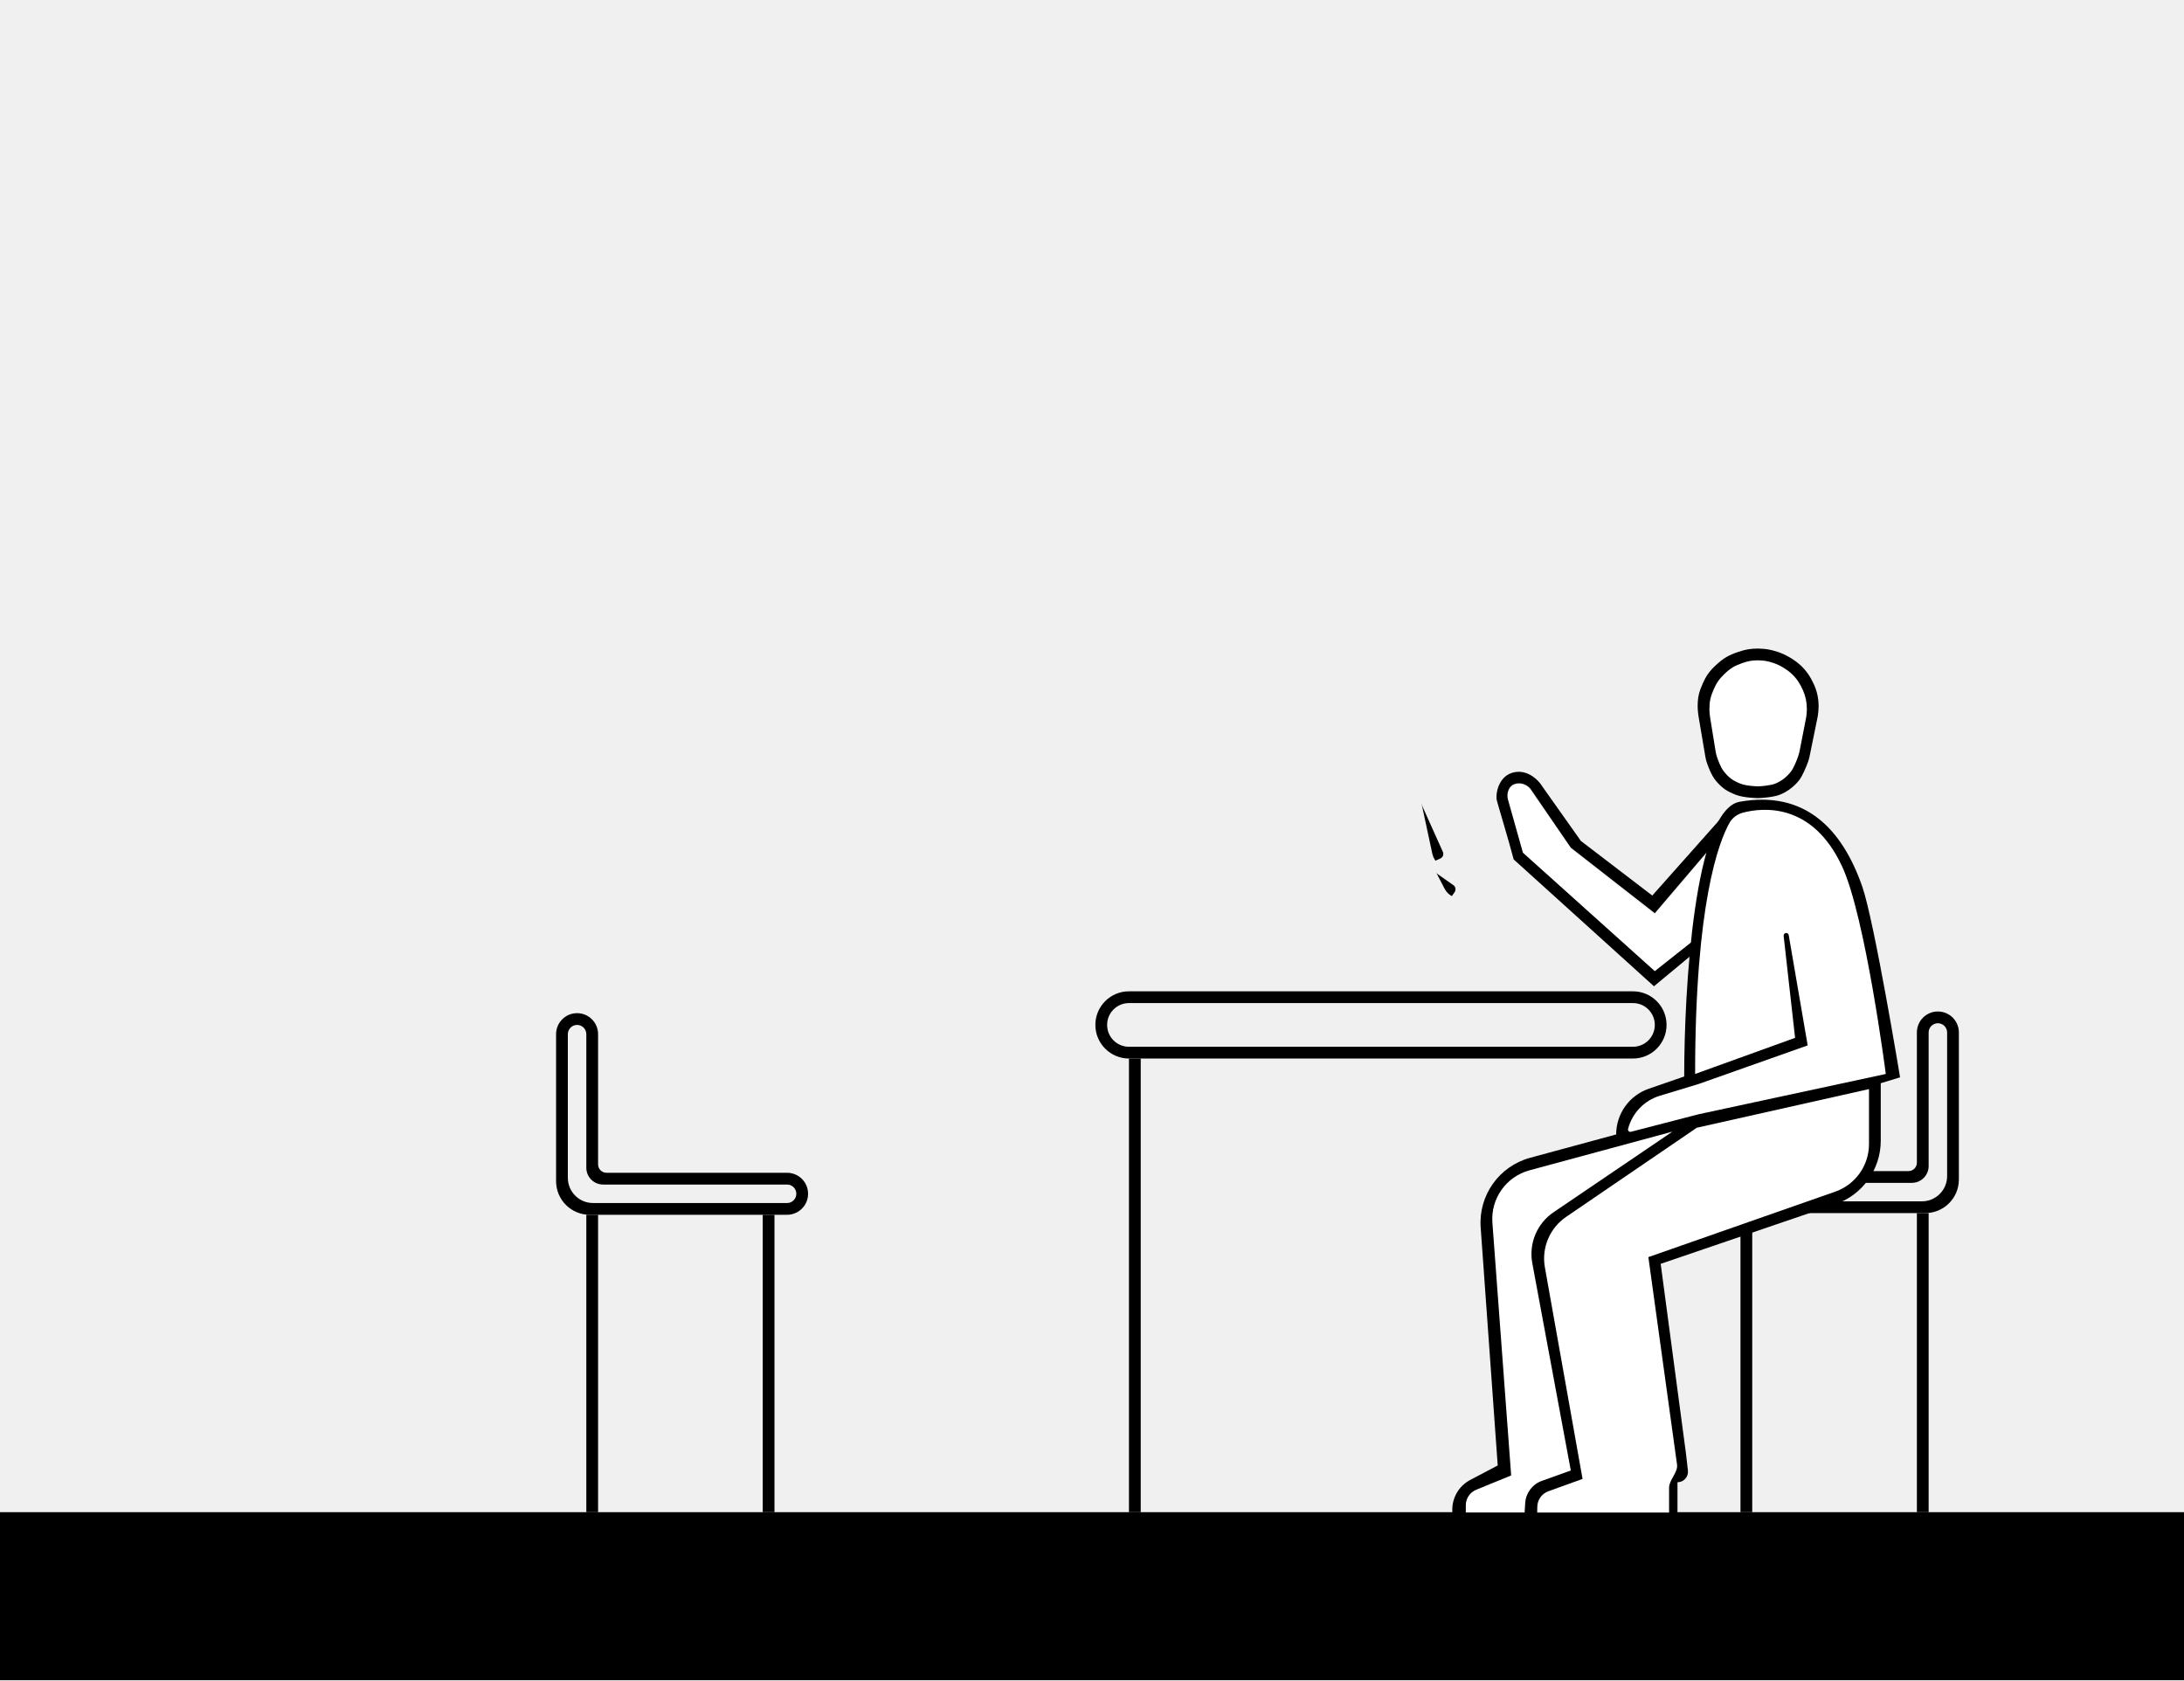
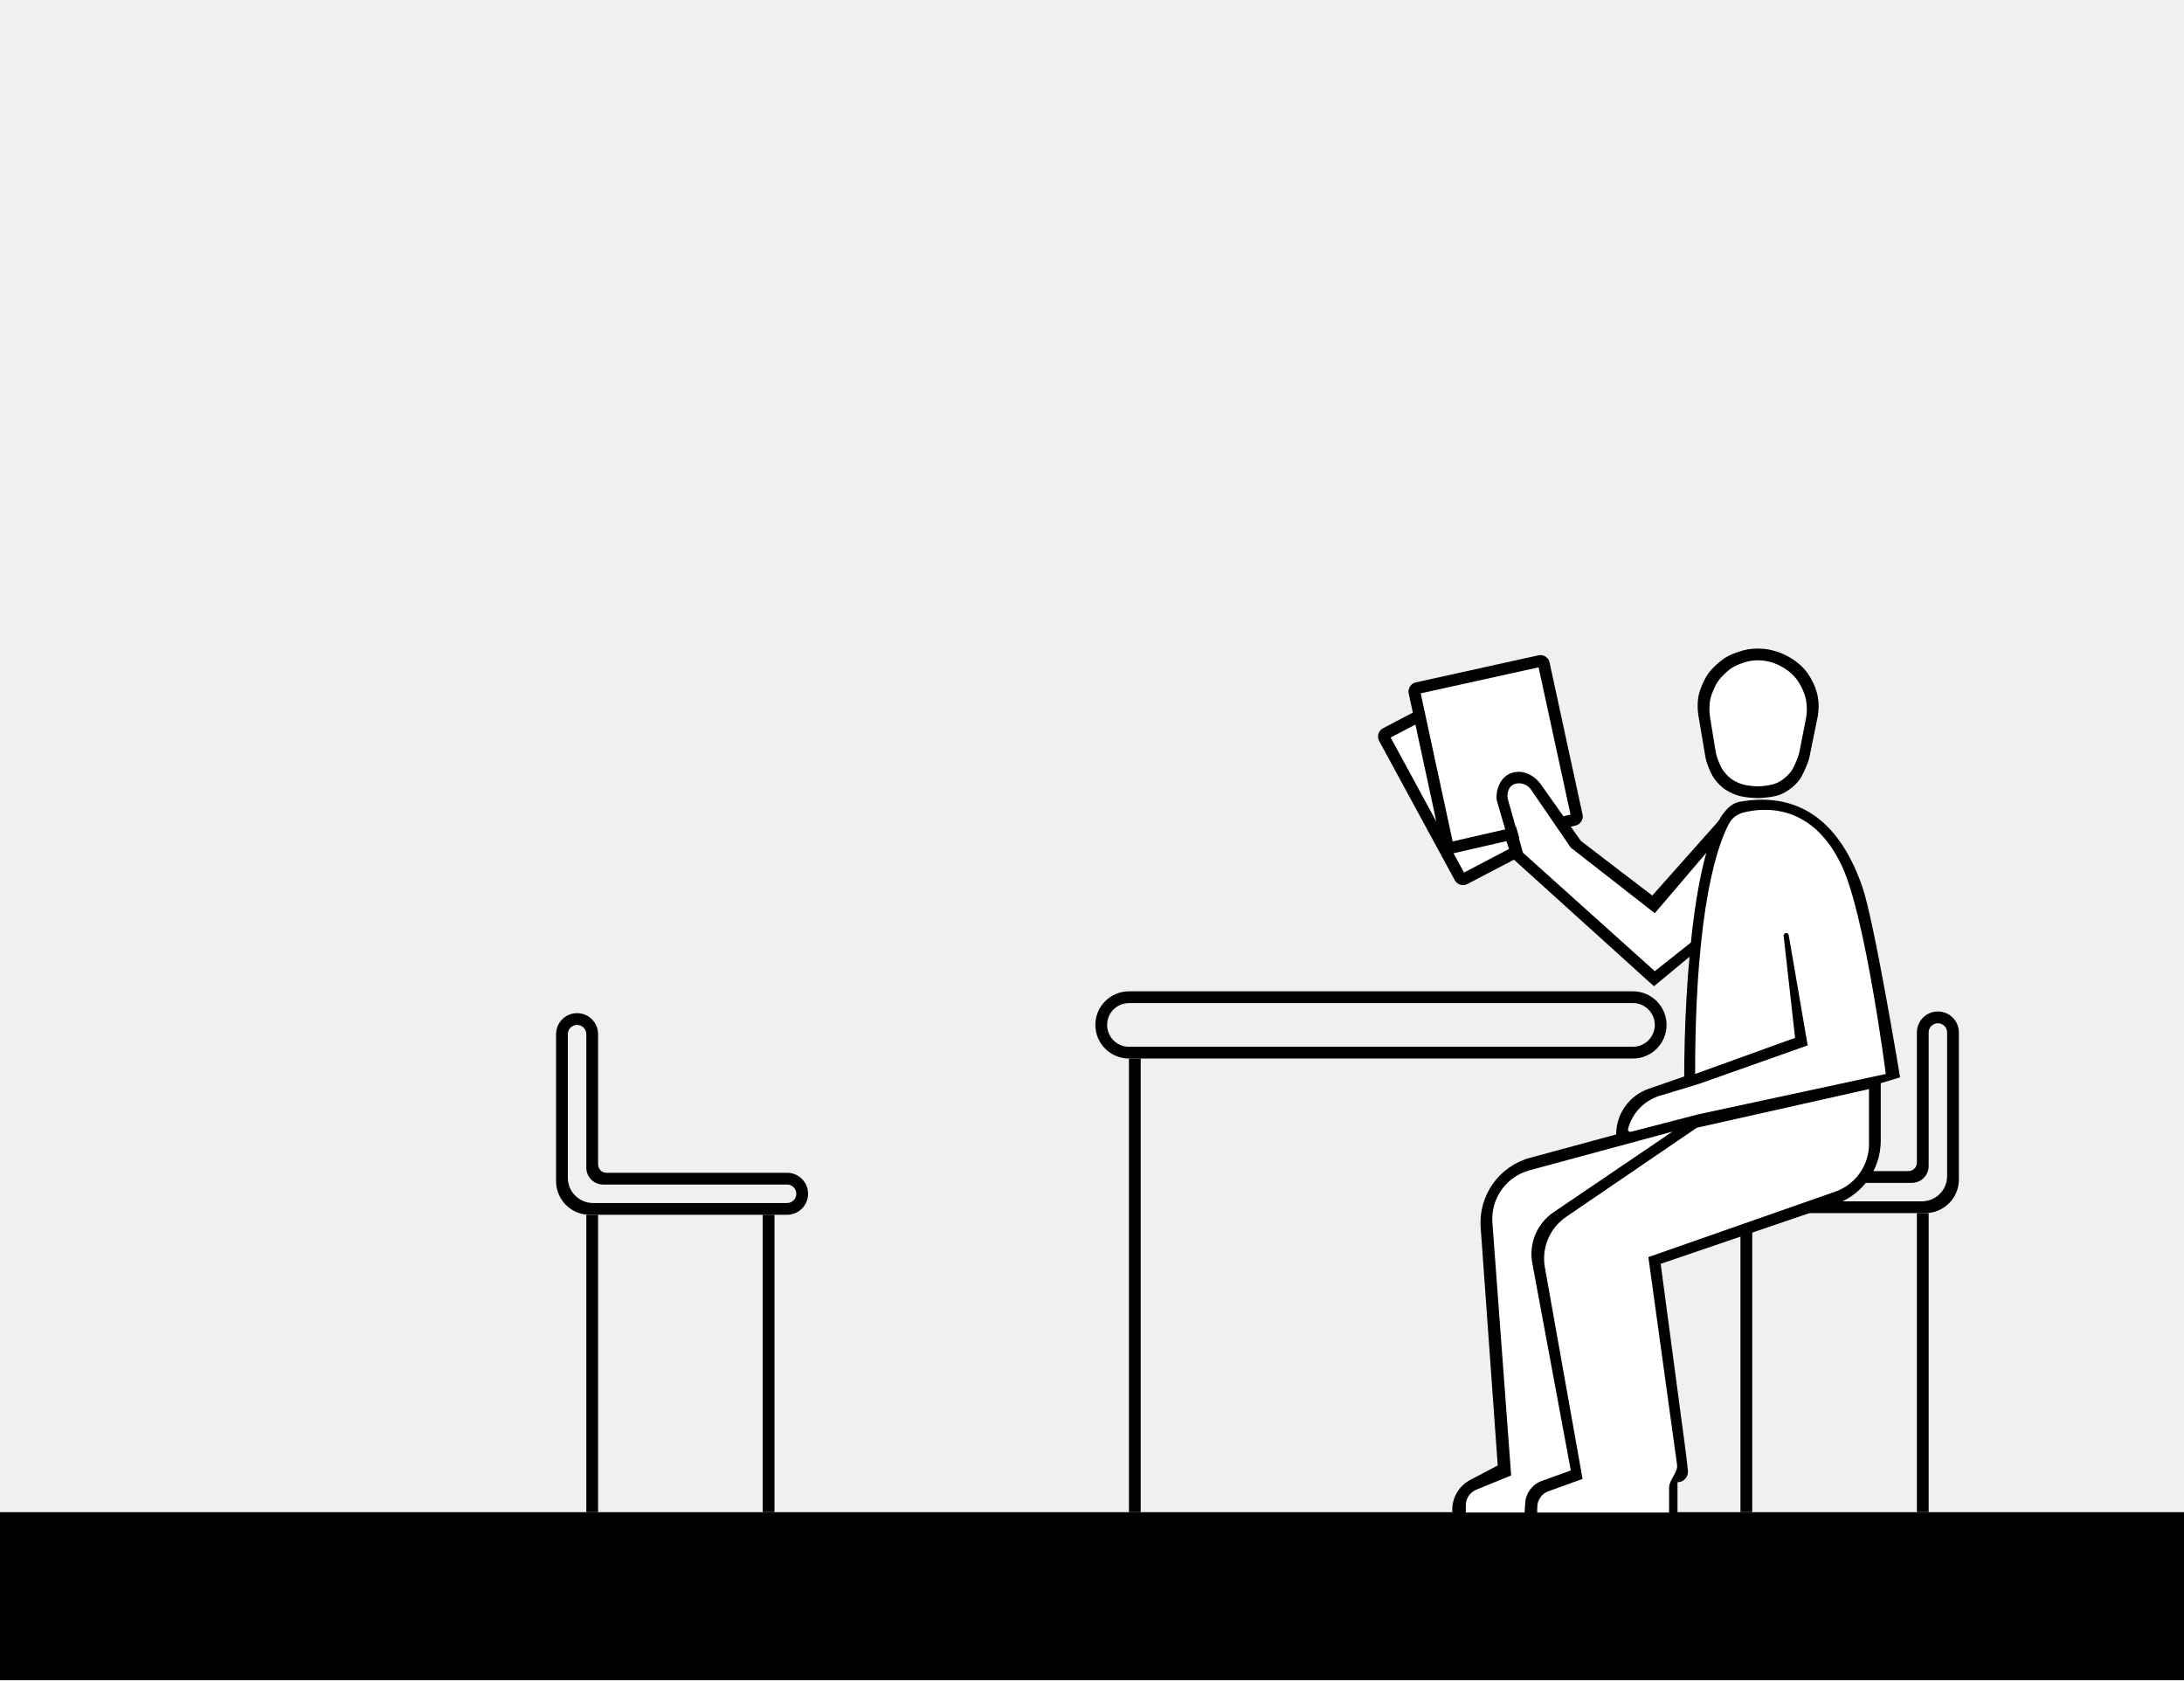
<svg xmlns="http://www.w3.org/2000/svg" width="1300" height="1000" viewBox="0 0 1300 1000" fill="none">
-   <mask id="path-1-inside-1_954_629" fill="white">
-     <rect x="867.555" y="528.534" width="105.267" height="84.842" rx="3" transform="rotate(-117.469 867.555 528.534)" />
-   </mask>
-   <rect x="867.555" y="528.534" width="105.267" height="84.842" rx="3" transform="rotate(-117.469 867.555 528.534)" fill="white" stroke="black" stroke-width="14" mask="url(#path-1-inside-1_954_629)" />
-   <mask id="path-2-inside-2_954_629" fill="white">
-     <rect x="860.074" y="509.716" width="105.267" height="84.842" rx="3" transform="rotate(-102.104 860.074 509.716)" />
-   </mask>
-   <rect x="860.074" y="509.716" width="105.267" height="84.842" rx="3" transform="rotate(-102.104 860.074 509.716)" fill="white" stroke="black" stroke-width="14" mask="url(#path-2-inside-2_954_629)" />
-   <path d="M1015.95 507.903L1016 507.843C1015.98 507.86 1015.97 507.88 1015.95 507.903L984.941 544.5L936 506L913.441 473.992C911.941 471.659 909.441 465.343 901.941 467.343C894.441 469.343 897.441 478.676 898.941 483.343L905.941 508.843L984.941 579.5L1007 561.5C1008.65 544.017 1014.28 510.156 1015.95 507.903Z" fill="white" />
+   <path d="M937.064 487.936L899 496.5L901.962 505.385C902.272 506.316 901.861 507.335 900.991 507.79L871.745 523.088C870.777 523.594 869.582 523.23 869.06 522.271L823.97 439.285C823.437 438.304 823.81 437.076 824.799 436.558L844.953 426L841.92 411.946C841.688 410.87 842.369 409.809 843.444 409.571L916.54 393.433C917.621 393.194 918.691 393.88 918.926 394.962L938.579 485.561C938.812 486.634 938.136 487.695 937.064 487.936Z" fill="white" />
+   <path d="M899 496.5L937.064 487.936C938.136 487.695 938.812 486.634 938.579 485.561L918.926 394.962C918.691 393.88 917.621 393.194 916.54 393.433L843.444 409.571C842.369 409.809 841.688 410.87 841.92 411.946L844.953 426M899 496.5L863.975 504.547C862.889 504.796 861.808 504.109 861.573 503.019L844.953 426M899 496.5L901.962 505.385C902.272 506.316 901.861 507.335 900.991 507.79L871.745 523.088C870.777 523.594 869.582 523.23 869.06 522.271L823.97 439.285C823.437 438.304 823.81 437.076 824.799 436.558L844.953 426" stroke="black" stroke-width="7" />
+   <path d="M1015.95 507.903L1016 507.843C1015.98 507.86 1015.97 507.88 1015.95 507.903L984.941 543.5L935 504L914.441 473.992C912.941 471.659 909.441 464.343 901.941 466.343C894.441 468.343 898.441 478.676 899.941 483.343L906.941 507.843L984.941 578.5L1007 561.5C1008.65 544.017 1014.28 510.156 1015.95 507.903Z" fill="white" />
  <path d="M983.5 533L1023.5 488L1022.5 499.5L985 543.5L935 504.5L911 469.5C909.833 468 906.4 465.3 902 466.5C897.6 467.7 896.833 472.667 897.5 475.5L906.5 507.5L985 578L1009 559L1008 567.5L984.5 587L901 511.5C898.333 501.167 891.8 479.7 891 476.5C890 472.5 892 461 902 459.5C910 458.3 916 464.667 918 468L941 500.5L983.5 533Z" fill="black" />
  <path d="M0 900H1300V1000H0V900Z" fill="black" />
  <path fill-rule="evenodd" clip-rule="evenodd" d="M468.5 698C475.404 698 481 703.596 481 710.5C481 717.404 475.404 723 468.5 723H351C339.954 723 331 714.046 331 703V615.5C331 608.596 336.596 603 343.5 603C350.404 603 356 608.596 356 615.5V693C356 695.761 358.239 698 361 698H468.5ZM468.5 705C471.538 705 474 707.462 474 710.5C474 713.538 471.538 716 468.5 716H353C344.716 716 338 709.284 338 701V615.5C338 612.462 340.462 610 343.5 610C346.538 610 349 612.462 349 615.5V695C349 700.523 353.477 705 359 705H468.5Z" fill="black" />
  <path d="M461 723H454V900H461V723Z" fill="black" />
  <path d="M356 723H349V900H356V723Z" fill="black" />
  <path fill-rule="evenodd" clip-rule="evenodd" d="M672 590C660.954 590 652 598.954 652 610C652 621.046 660.954 630 672 630H972C983.046 630 992 621.046 992 610C992 598.954 983.046 590 972 590H672ZM672 597C664.82 597 659 602.82 659 610C659 617.18 664.82 623 672 623H972C979.18 623 985 617.18 985 610C985 602.82 979.18 597 972 597H672Z" fill="black" />
  <path d="M672 630H679V900H672V630Z" fill="black" />
  <path d="M1136 697H1109L1081.28 713.118L1102 704H1138C1143.52 704 1148 699.523 1148 694V614.5C1148 611.462 1150.46 609 1153.5 609C1156.54 609 1159 611.462 1159 614.5V700C1159 708.284 1152.28 715 1144 715H1078.04L1066 722H1146C1157.05 722 1166 713.046 1166 702V614.5C1166 607.596 1160.4 602 1153.5 602C1146.6 602 1141 607.596 1141 614.5V692C1141 694.761 1138.76 697 1136 697Z" fill="black" />
  <path d="M1036 731H1043V900H1036V731Z" fill="black" />
  <path d="M1141 722H1148V900H1141V722Z" fill="black" />
  <path d="M1059.16 473.086C1055.39 474.494 1048.35 474.996 1046.51 475C1046.51 475 1038.21 474.931 1033.37 473.086C1027.93 471.007 1024.89 468.977 1021.21 464.511C1018.72 461.489 1016.77 456.288 1015.89 453.658C1015.53 452.579 1015.28 451.47 1015.09 450.348L1011 426.194C1011 426.194 1010.5 422.702 1010.51 420.452C1010.53 415.101 1011.26 411.959 1013.43 407.054C1015.66 402.016 1017.61 399.319 1021.7 395.57C1026.05 391.574 1029.19 389.828 1034.83 387.945C1039.21 386.483 1041.89 386.038 1046.51 386C1051.47 386.167 1053.32 386.478 1058.06 387.945C1062.8 389.522 1067.64 392.318 1071.32 395.57C1075 398.822 1077.58 402.671 1079.59 407.054C1081.6 411.437 1082.51 415.669 1082.51 420.452C1082.51 422.255 1082.31 424.411 1082.02 426.194L1077.16 450.027C1076.91 451.256 1076.58 452.468 1076.15 453.644C1075.11 456.437 1072.94 461.821 1070.83 464.473C1067.91 468.149 1063.67 471.402 1059.16 473.086Z" fill="black" />
  <path d="M1056.7 466.387C1053.66 467.573 1047.99 467.996 1046.51 468C1046.51 468 1039.82 467.942 1035.93 466.387C1031.54 464.635 1029.09 462.925 1026.13 459.161C1024.18 456.687 1022.65 452.481 1021.91 450.21C1021.57 449.171 1021.34 448.105 1021.17 447.026L1017.9 426.871C1017.9 426.871 1017.5 423.928 1017.51 422.032C1017.53 417.523 1018.11 414.876 1019.86 410.742C1021.66 406.496 1023.23 404.224 1026.52 401.065C1030.03 397.697 1032.56 396.226 1037.1 394.639C1040.63 393.407 1042.78 393.032 1046.51 393C1050.51 393.141 1052 393.403 1055.81 394.639C1059.63 395.968 1063.53 398.324 1066.5 401.065C1069.46 403.805 1071.54 407.048 1073.16 410.742C1074.78 414.436 1075.51 418.002 1075.51 422.032C1075.51 423.552 1075.35 425.369 1075.12 426.871L1071.24 446.733C1071.01 447.917 1070.71 449.084 1070.31 450.219C1069.44 452.626 1067.75 456.961 1066.1 459.129C1063.75 462.227 1060.33 464.968 1056.7 466.387Z" fill="white" />
  <path d="M875.124 880.828L891.5 872.193L881.353 730.541C879.986 711.46 892.321 694.082 910.785 689.077L962 675.193C962 662.924 969.779 652.004 981.375 647.996L1002.5 640.693C1002.5 589.026 1008.5 482.002 1035.5 477.193C1074.32 470.279 1096.5 493.193 1108.5 527.693C1115.67 548.321 1131 641.193 1131 641.193L1119.5 644.693V678.885C1119.5 695.998 1108.61 711.216 1092.42 716.742L988.5 752.193L1003.5 864.693L1004.71 875.238C1005.13 878.944 1002.23 882.193 998.5 882.193V900.193H864.5L864.465 899.259C864.181 891.578 868.324 884.413 875.124 880.828Z" fill="black" />
  <path d="M878.709 886.649L899.5 878.133L888.334 727.71C887.269 713.368 896.532 700.288 910.414 696.531L995.5 673.503L924.741 721.489C914.875 728.18 909.906 740.076 912.083 751.796L935 875.192L917.773 881.368C912.144 883.386 908.251 888.555 907.866 894.523L907.5 900.192H872.5V895.903C872.5 891.844 874.953 888.187 878.709 886.649Z" fill="white" />
  <path d="M921.658 887.549L942 880.202L919.575 754.301C917.504 742.673 922.448 730.912 932.206 724.256L1010 671.193L1112.5 648.193V680.914C1112.5 693.66 1104.45 705.014 1092.42 709.227L981.172 748.193L998.247 871.754V871.754C998.866 876.233 993.5 880.867 993.5 885.389V900.212H915L915.057 896.787C915.126 892.636 917.753 888.96 921.658 887.549Z" fill="white" />
  <path d="M1096.5 515.693C1110.41 545.67 1122.5 639.193 1122.5 639.193L1011 663.193L970.79 673.6C969.761 673.867 968.824 672.931 969.089 671.902C971.517 662.459 978.698 654.968 988.031 652.144L1011 645.193L1076 622.193L1064.72 556.554C1064.59 555.821 1063.96 555.284 1063.21 555.284C1062.3 555.284 1061.59 556.077 1061.69 556.984L1068.5 617.693L1009 639.193C1009 537.833 1023.07 501.184 1029.43 489.789C1031.2 486.624 1034.2 484.501 1037.71 483.603C1049.56 480.574 1078.86 477.679 1096.5 515.693Z" fill="white" />
</svg>
